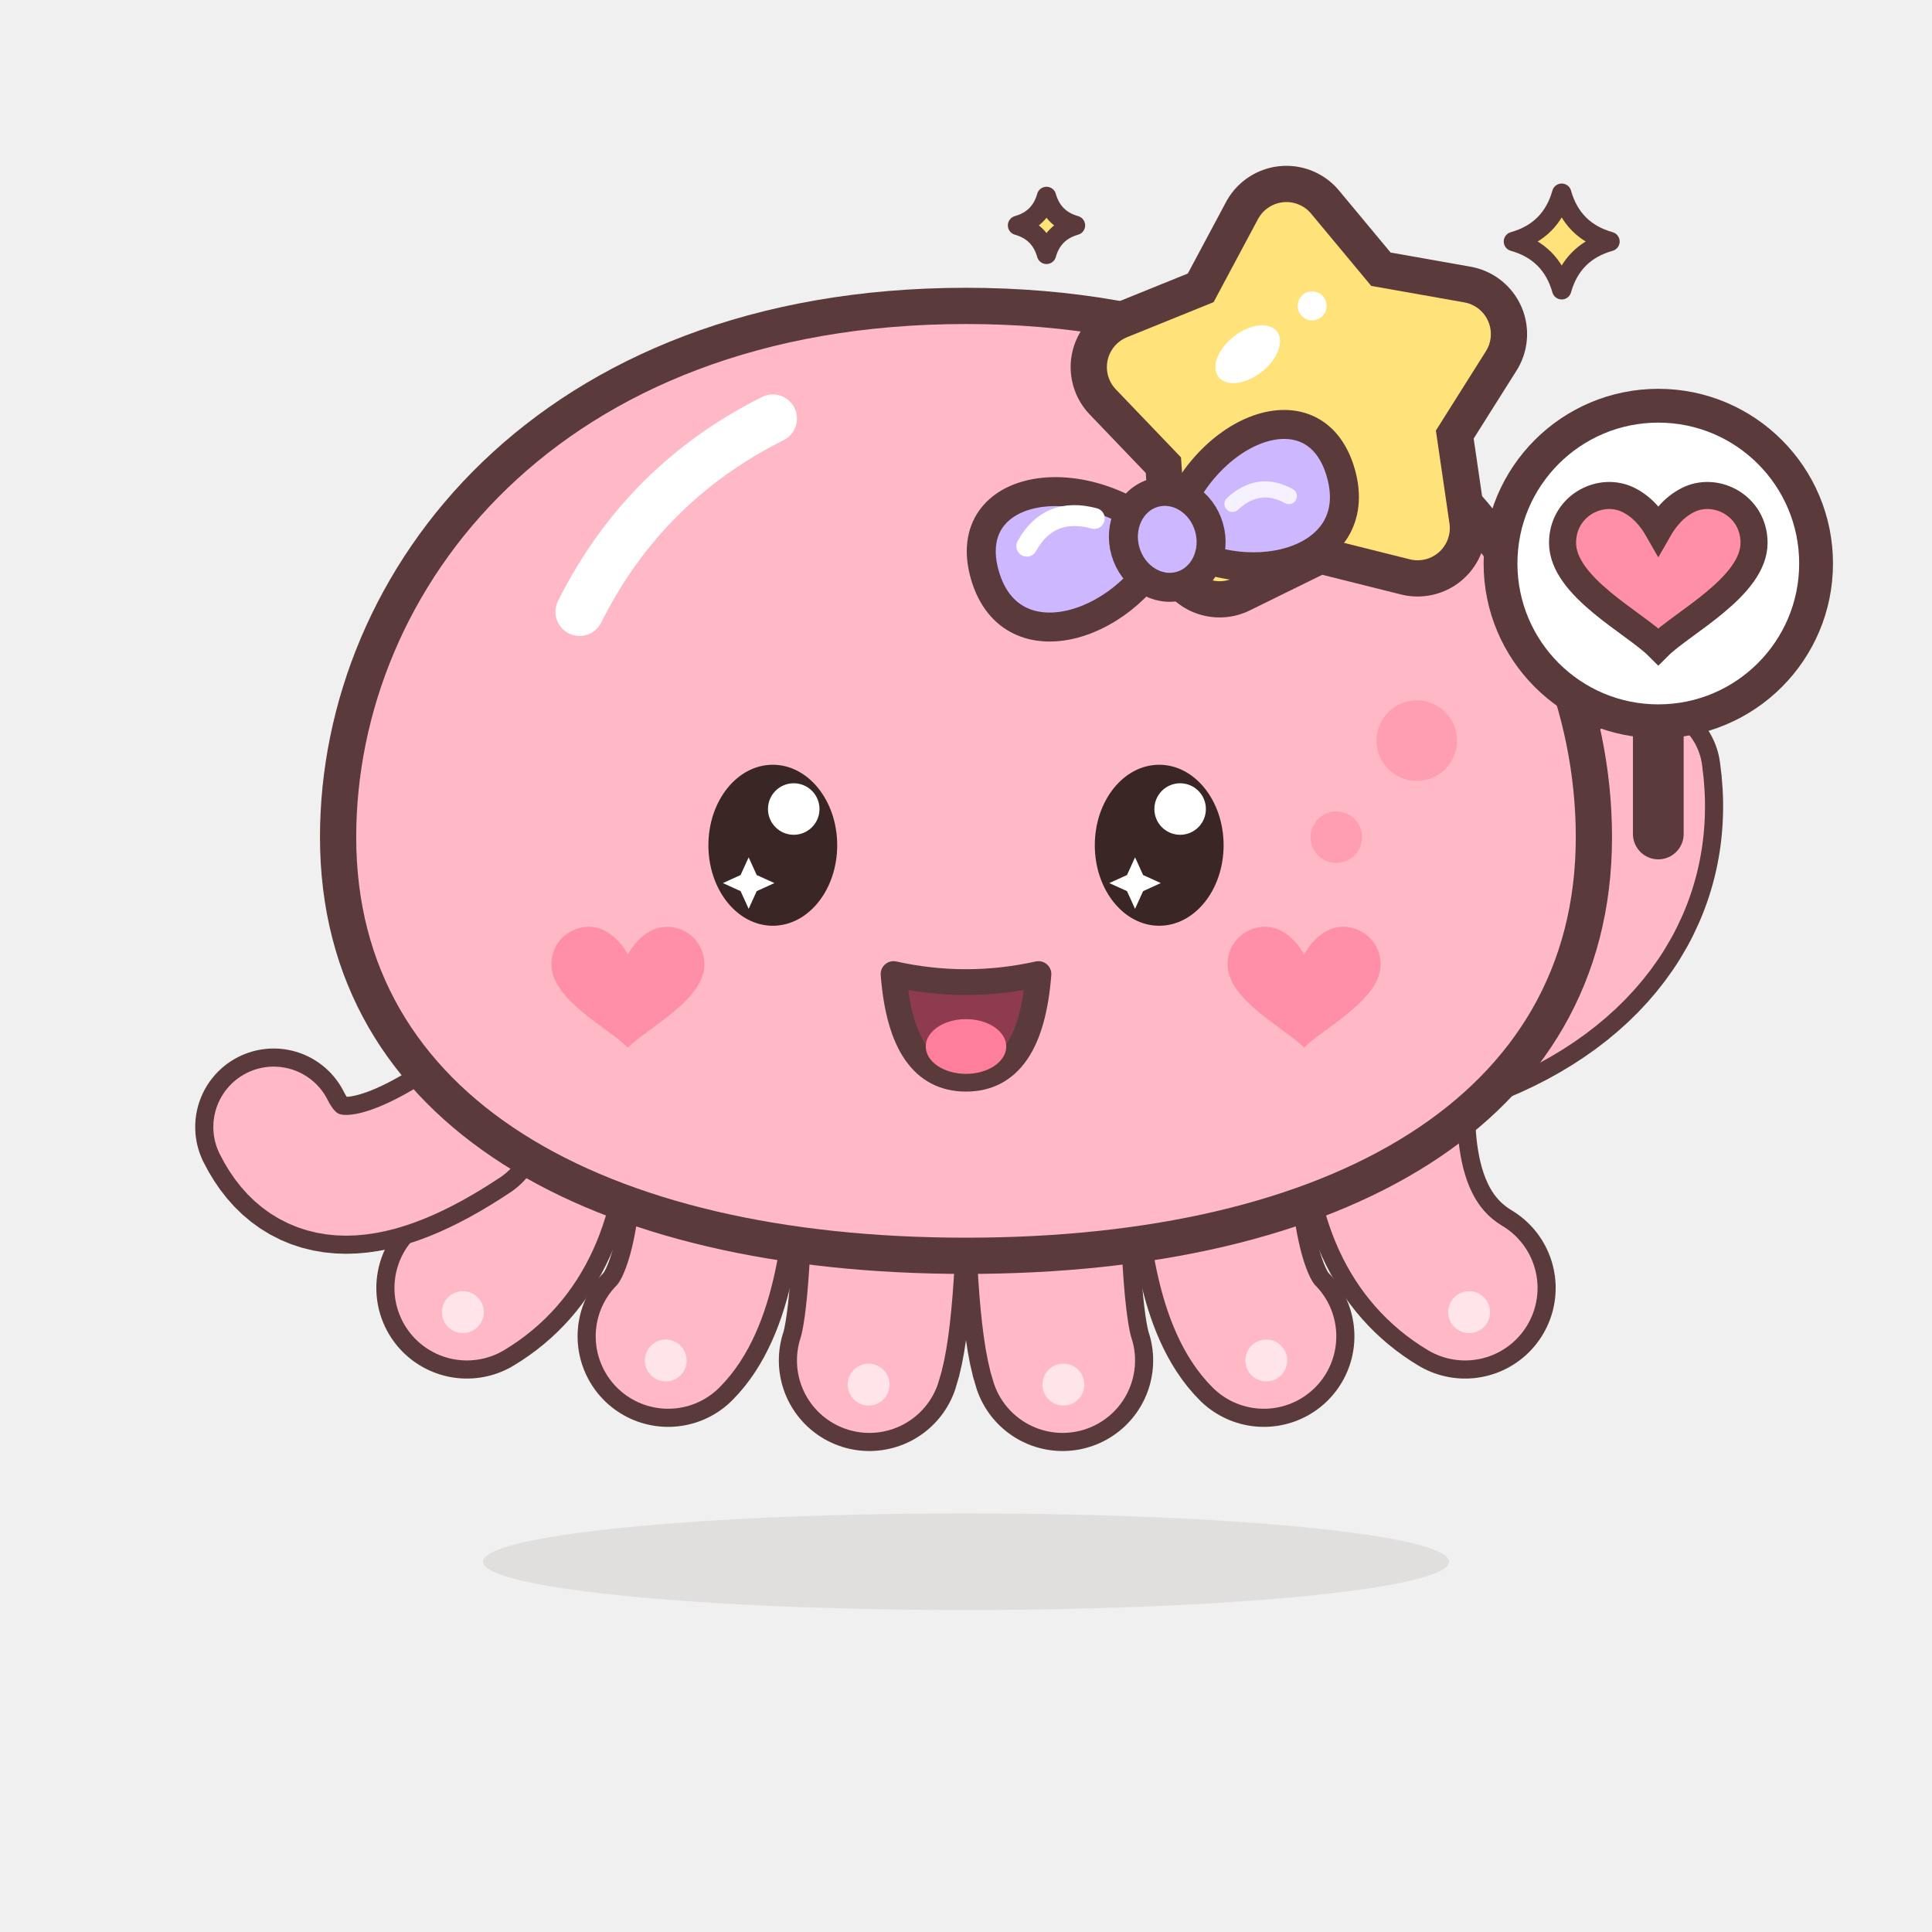
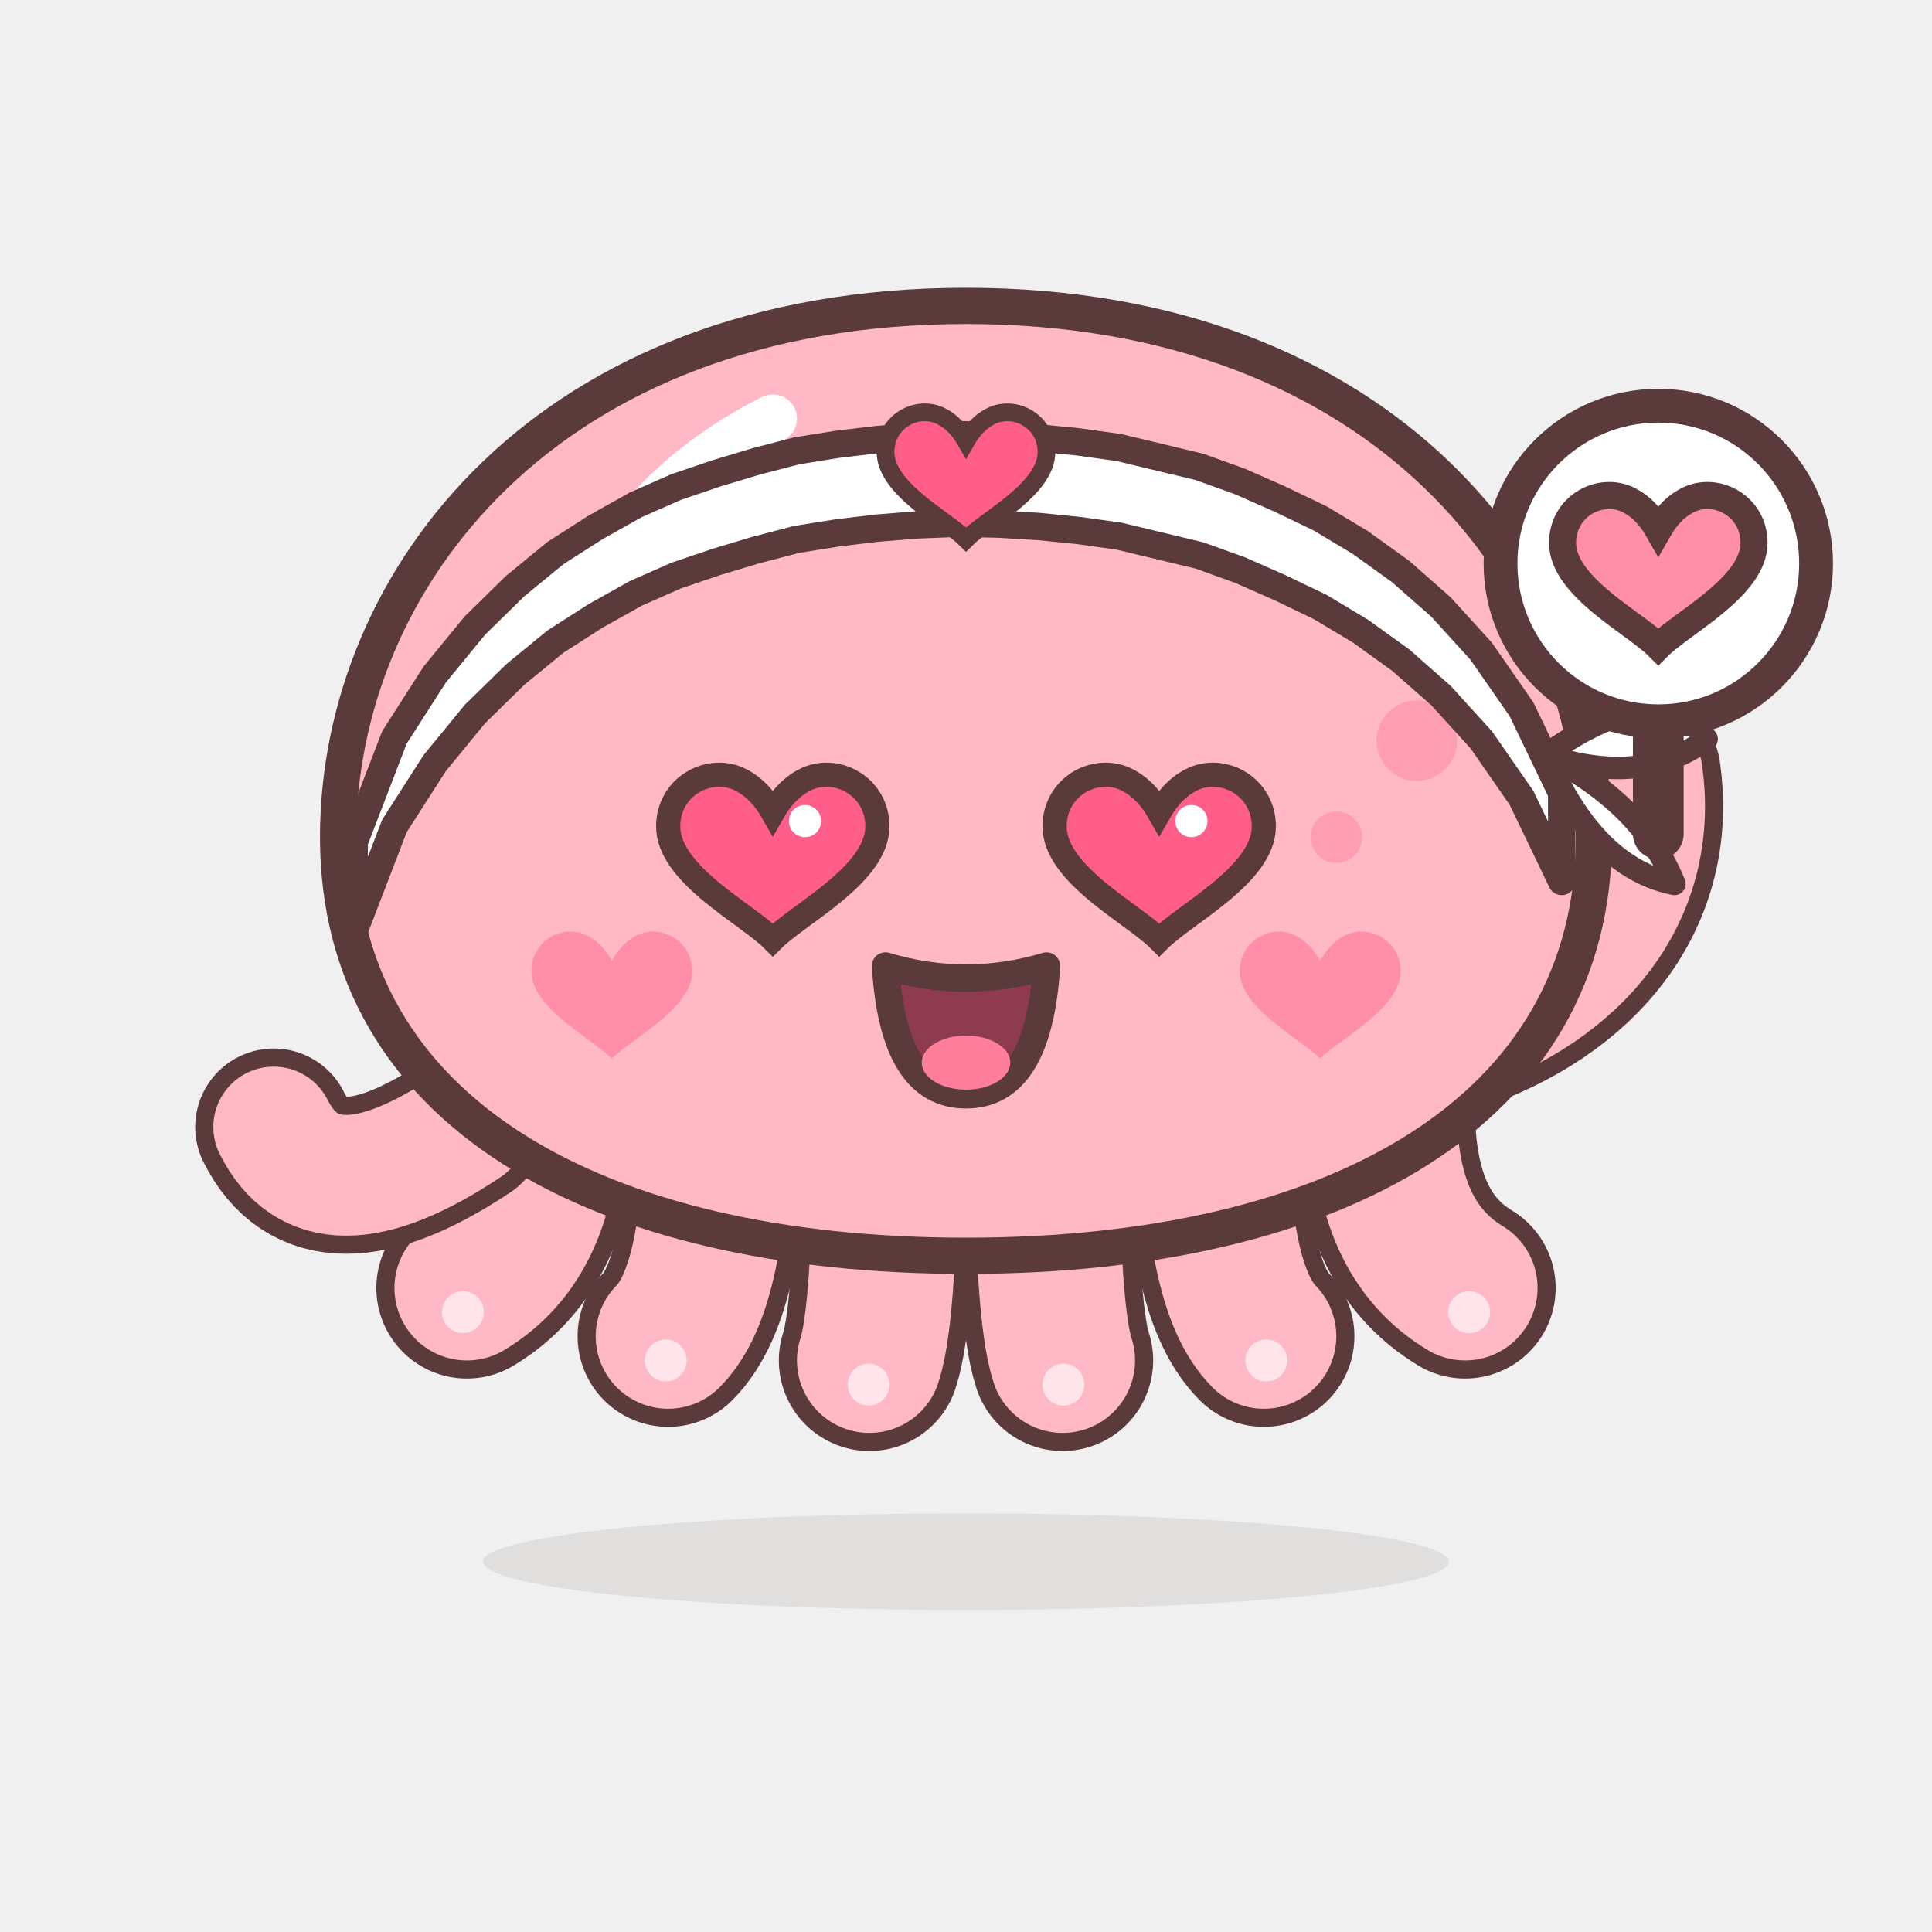
<svg xmlns="http://www.w3.org/2000/svg" viewBox="0 0 240 240" width="240" height="240">
  <ellipse cx="120" cy="194" rx="60" ry="6" fill="#5A3A3A" opacity="0.10" />
  <g fill="none" stroke-linecap="round" stroke-linejoin="round">
    <g stroke="#5A3A3A" stroke-width="22.5">
      <path d="M68 138 Q 68 154, 58 160" />
      <path d="M89 138 Q 89 160, 83 166" />
      <path d="M110 138 Q 110 163, 108 169" />
      <path d="M130 138 Q 130 163, 132 169" />
      <path d="M151 138 Q 151 160, 157 166" />
      <path d="M172 138 Q 172 154, 182 160" />
    </g>
    <g stroke="#FFB8C6" stroke-width="18">
      <path d="M68 138 Q 68 154, 58 160" />
      <path d="M89 138 Q 89 160, 83 166" />
      <path d="M110 138 Q 110 163, 108 169" />
      <path d="M130 138 Q 130 163, 132 169" />
      <path d="M151 138 Q 151 160, 157 166" />
      <path d="M172 138 Q 172 154, 182 160" />
    </g>
  </g>
  <g fill="none" stroke-linecap="round" stroke-linejoin="round">
    <g stroke="#5A3A3A" stroke-width="19.5">
      <path d="M58 140 C 46 148, 38 148, 34 140" />
      <path d="M182 128 C 198 122, 206 110, 204 96" />
    </g>
    <g stroke="#FFB8C6" stroke-width="15">
      <path d="M58 140 C 46 148, 38 148, 34 140" />
      <path d="M182 128 C 198 122, 206 110, 204 96" />
    </g>
  </g>
  <g fill="#FFE4EA">
    <circle cx="57.5" cy="163" r="2.6" />
    <circle cx="82.7" cy="169" r="2.6" />
    <circle cx="107.9" cy="172" r="2.6" />
    <circle cx="132.1" cy="172" r="2.6" />
    <circle cx="157.3" cy="169" r="2.6" />
    <circle cx="182.5" cy="163" r="2.6" />
  </g>
  <path d="M120 38 C 172 38, 198 72, 198 104 C 198 138, 166 156, 120 156 C 74 156, 42 138, 42 104 C 42 72, 68 38, 120 38 Z" fill="#FFB8C6" stroke="#5A3A3A" stroke-width="4.5" />
  <g fill="#FF9DB2">
    <circle cx="176" cy="92" r="5" />
    <circle cx="166" cy="104" r="3.2" />
  </g>
-   <g>
-     <polygon points="159.8,29.1 168.2,39.2 181.2,41.5 174.2,52.6 176.1,65.6 163.3,62.4 151.5,68.2 150.6,55.1 141.5,45.6 153.6,40.7" fill="#5A3A3A" stroke="#5A3A3A" stroke-width="17.0" stroke-linejoin="round" />
-     <polygon points="159.8,29.1 168.2,39.2 181.2,41.5 174.2,52.6 176.1,65.6 163.3,62.4 151.5,68.2 150.6,55.1 141.5,45.6 153.6,40.7" fill="#FFE27A" stroke="#FFE27A" stroke-width="8" stroke-linejoin="round" />
-     <ellipse cx="155" cy="44" rx="4.6" ry="2.8" fill="#FFFFFF" transform="rotate(-38 155 44)" />
-     <circle cx="163" cy="38" r="1.8" fill="#FFFFFF" />
-     <g transform="translate(145 67) rotate(-16) scale(1.0)" stroke="#5A3A3A" stroke-width="3.60" stroke-linejoin="round">
-       <path d="M0 0 C -7 -12, -23 -14, -23 -2 C -23 10, -7 9, 0 0 Z" fill="#CDB8FF" />
-       <path d="M0 0 C -7 -12, -23 -14, -23 -2 C -23 10, -7 9, 0 0 Z" fill="#CDB8FF" transform="scale(-1 1)" />
-       <path d="M-17 -4 Q -13 -8, -8 -5" fill="none" stroke="#FFFFFF" stroke-width="2.60" stroke-linecap="round" />
-       <path d="M9 -2 Q 13 -4, 16 -1" fill="none" stroke="#FFFFFF" stroke-width="2.00" stroke-linecap="round" opacity="0.8" />
-       <ellipse cx="0" cy="0" rx="5.4" ry="6" fill="#CDB8FF" />
-     </g>
-     <path d="M194 24 Q 195.32 28.68, 200 30 Q 195.32 31.32, 194 36 Q 192.68 31.32, 188 30 Q 192.68 28.68, 194 24 Z" fill="#FFE27A" stroke="#5A3A3A" stroke-width="2.4" stroke-linejoin="round" />
-     <path d="M130 24.4 Q 130.792 27.208, 133.6 28 Q 130.792 28.792, 130 31.6 Q 129.208 28.792, 126.4 28 Q 129.208 27.208, 130 24.4 Z" fill="#FFE27A" stroke="#5A3A3A" stroke-width="2.4" stroke-linejoin="round" />
-   </g>
  <path d="M72 76 Q 80 60, 96 52" fill="none" stroke="#FFFFFF" stroke-width="6" stroke-linecap="round" />
-   <path transform="translate(78 123) scale(0.792)" d="M0 9 C -3 6, -12 1.5, -12 -4 C -12 -8.5, -7.5 -11, -4 -9.5 C -2 -8.6, -0.8 -7, 0 -5.6 C 0.8 -7, 2 -8.6, 4 -9.5 C 7.5 -11, 12 -8.5, 12 -4 C 12 1.5, 3 6, 0 9 Z" fill="#FF8FA8" />
-   <path transform="translate(162 123) scale(0.792)" d="M0 9 C -3 6, -12 1.5, -12 -4 C -12 -8.5, -7.5 -11, -4 -9.5 C -2 -8.6, -0.8 -7, 0 -5.6 C 0.8 -7, 2 -8.6, 4 -9.5 C 7.5 -11, 12 -8.5, 12 -4 C 12 1.5, 3 6, 0 9 Z" fill="#FF8FA8" />
-   <ellipse cx="96" cy="105" rx="8" ry="10" fill="#3B2626" />
-   <circle cx="98.6" cy="100.5" r="3.2" fill="#FFFFFF" />
-   <path d="M93 106.5 l 1 2.2 2.2 1 -2.2 1 -1 2.2 -1 -2.2 -2.2 -1 2.2 -1 z" fill="#FFFFFF" />
-   <ellipse cx="144" cy="105" rx="8" ry="10" fill="#3B2626" />
-   <circle cx="146.6" cy="100.5" r="3.2" fill="#FFFFFF" />
-   <path d="M141 106.5 l 1 2.2 2.2 1 -2.2 1 -1 2.2 -1 -2.2 -2.2 -1 2.2 -1 z" fill="#FFFFFF" />
-   <path d="M111 121 Q 120 123, 129 121 Q 128 134, 120 134 Q 112 134, 111 121 Z" fill="#8E3B4F" stroke="#5A3A3A" stroke-width="3.2" stroke-linejoin="round" />
-   <ellipse cx="120" cy="130" rx="5" ry="3.4" fill="#FF7E9B" />
+   <path d="M44 104.6 L 49 91.6 L 54 83.8 L 59 77.7 L 64 72.8 L 69 68.7 L 74 65.5 L 79 62.7 L 84 60.5 L 89 58.8 L 94 57.3 L 99 56.0 L 104 55.2 L 109 54.6 L 114 54.2 L 119 54.0 L 124 54.1 L 129 54.4 L 134 54.9 L 139 55.6 L 144 56.8 L 149 58.0 L 154 59.8 L 159 62.0 L 164 64.4 L 169 67.4 L 174 71.0 L 179 75.4 L 184 80.9 L 189 88.1 L 194 98.5 L 194 109.5 L 189 99.1 L 184 91.9 L 179 86.4 L 174 82.0 L 169 78.4 L 164 75.4 L 159 73.0 L 154 70.8 L 149 69.0 L 144 67.8 L 139 66.6 L 134 65.9 L 129 65.4 L 124 65.1 L 119 65.0 L 114 65.2 L 109 65.6 L 104 66.2 L 99 67.0 L 94 68.3 L 89 69.8 L 84 71.5 L 79 73.7 L 74 76.5 L 69 79.7 L 64 83.8 L 59 88.7 L 54 94.8 L 49 102.6 L 44 115.6 Z" fill="#FFFFFF" stroke="#5A3A3A" stroke-width="3.4" stroke-linejoin="round" />
+   <path transform="translate(120 59.5) scale(0.833)" d="M0 9 C -3 6, -12 1.5, -12 -4 C -12 -8.5, -7.5 -11, -4 -9.5 C -2 -8.6, -0.8 -7, 0 -5.6 C 0.8 -7, 2 -8.6, 4 -9.5 C 7.5 -11, 12 -8.5, 12 -4 C 12 1.5, 3 6, 0 9 Z" fill="#FF5E8A" stroke="#5A3A3A" stroke-width="2.64" />
+   <path d="M192 93.8 q 14 -10 20 -2 q -8 6 -20 2 z" fill="#FFFFFF" stroke="#5A3A3A" stroke-width="2.8" stroke-linejoin="round" />
+   <path d="M192 93.8 q 12 6 16 16 q -10 -2 -16 -16 z" fill="#FFFFFF" stroke="#5A3A3A" stroke-width="2.8" stroke-linejoin="round" />
+   <path transform="translate(76 124) scale(0.833)" d="M0 9 C -3 6, -12 1.5, -12 -4 C -12 -8.5, -7.5 -11, -4 -9.5 C -2 -8.6, -0.8 -7, 0 -5.6 C 0.8 -7, 2 -8.6, 4 -9.5 C 7.5 -11, 12 -8.5, 12 -4 C 12 1.5, 3 6, 0 9 Z" fill="#FF8FA8" />
+   <path transform="translate(164 124) scale(0.833)" d="M0 9 C -3 6, -12 1.5, -12 -4 C -12 -8.5, -7.5 -11, -4 -9.5 C -2 -8.6, -0.8 -7, 0 -5.6 C 0.8 -7, 2 -8.6, 4 -9.5 C 7.5 -11, 12 -8.5, 12 -4 C 12 1.5, 3 6, 0 9 Z" fill="#FF8FA8" />
+   <path transform="translate(96 107) scale(1.083)" d="M0 9 C -3 6, -12 1.5, -12 -4 C -12 -8.5, -7.5 -11, -4 -9.5 C -2 -8.6, -0.8 -7, 0 -5.6 C 0.8 -7, 2 -8.6, 4 -9.5 C 7.5 -11, 12 -8.5, 12 -4 C 12 1.5, 3 6, 0 9 Z" fill="#FF5E8A" stroke="#5A3A3A" stroke-width="2.77" />
+   <circle cx="100" cy="102" r="2" fill="#FFFFFF" />
+   <path transform="translate(144 107) scale(1.083)" d="M0 9 C -3 6, -12 1.5, -12 -4 C -12 -8.5, -7.5 -11, -4 -9.5 C -2 -8.6, -0.8 -7, 0 -5.6 C 0.8 -7, 2 -8.6, 4 -9.5 C 7.5 -11, 12 -8.5, 12 -4 C 12 1.5, 3 6, 0 9 Z" fill="#FF5E8A" stroke="#5A3A3A" stroke-width="2.77" />
+   <circle cx="148" cy="102" r="2" fill="#FFFFFF" />
+   <path d="M110 120 Q 120 123, 130 120 Q 129 136, 120 136 Q 111 136, 110 120 Z" fill="#8E3B4F" stroke="#5A3A3A" stroke-width="3.4" stroke-linejoin="round" />
+   <ellipse cx="120" cy="132" rx="5.5" ry="3.36" fill="#FF7E9B" />
  <g transform="translate(206 70) scale(1.4) translate(-206 -70)">
    <path d="M206 80 L 206 94" fill="none" stroke="#5A3A3A" stroke-width="4.5" stroke-linecap="round" stroke-linejoin="round" />
    <circle cx="206" cy="70" r="14" fill="#FFFFFF" stroke="#5A3A3A" stroke-width="3" />
    <path transform="translate(206 71) scale(0.708)" d="M0 9 C -3 6, -12 1.5, -12 -4 C -12 -8.5, -7.5 -11, -4 -9.5 C -2 -8.6, -0.8 -7, 0 -5.6 C 0.8 -7, 2 -8.6, 4 -9.5 C 7.5 -11, 12 -8.5, 12 -4 C 12 1.5, 3 6, 0 9 Z" fill="#FF8FA8" stroke="#5A3A3A" stroke-width="3.39" />
  </g>
  <g fill="none" stroke-linecap="round" stroke-linejoin="round">
    <g stroke="#5A3A3A" stroke-width="19.5" />
    <g stroke="#FFB8C6" stroke-width="15" />
  </g>
</svg>
